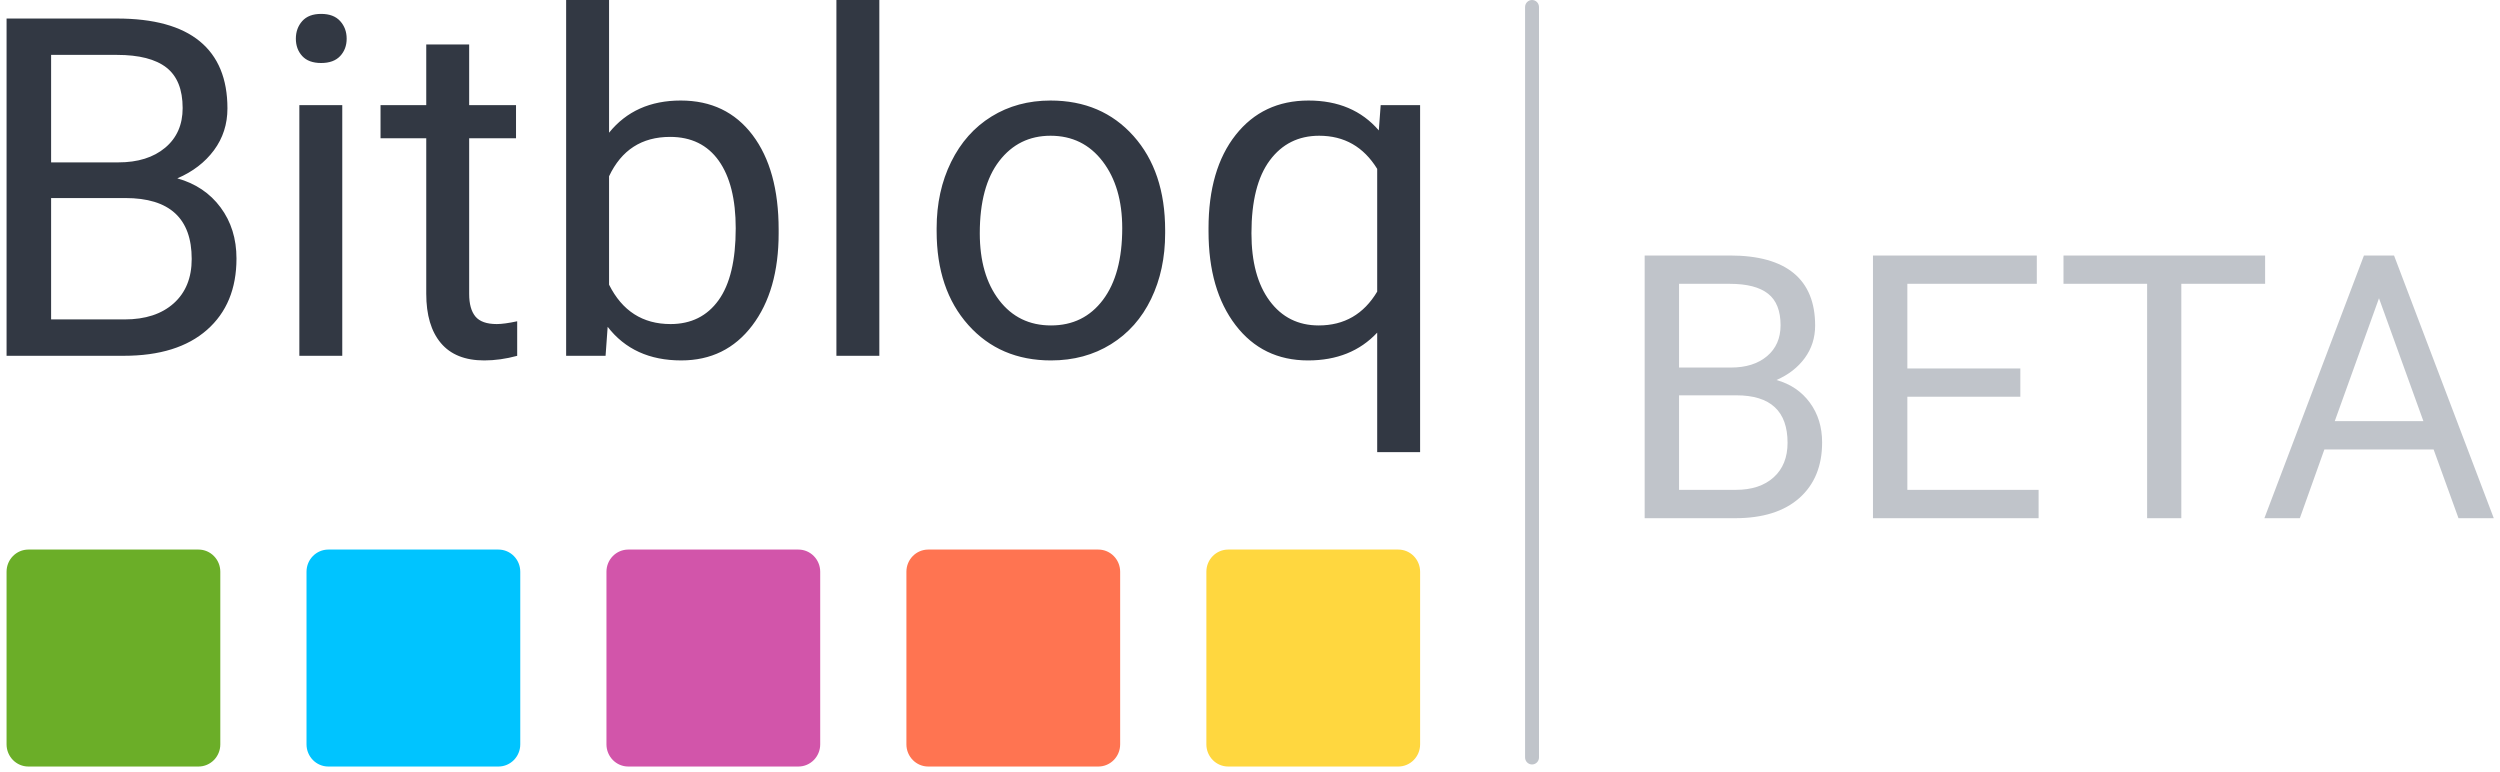
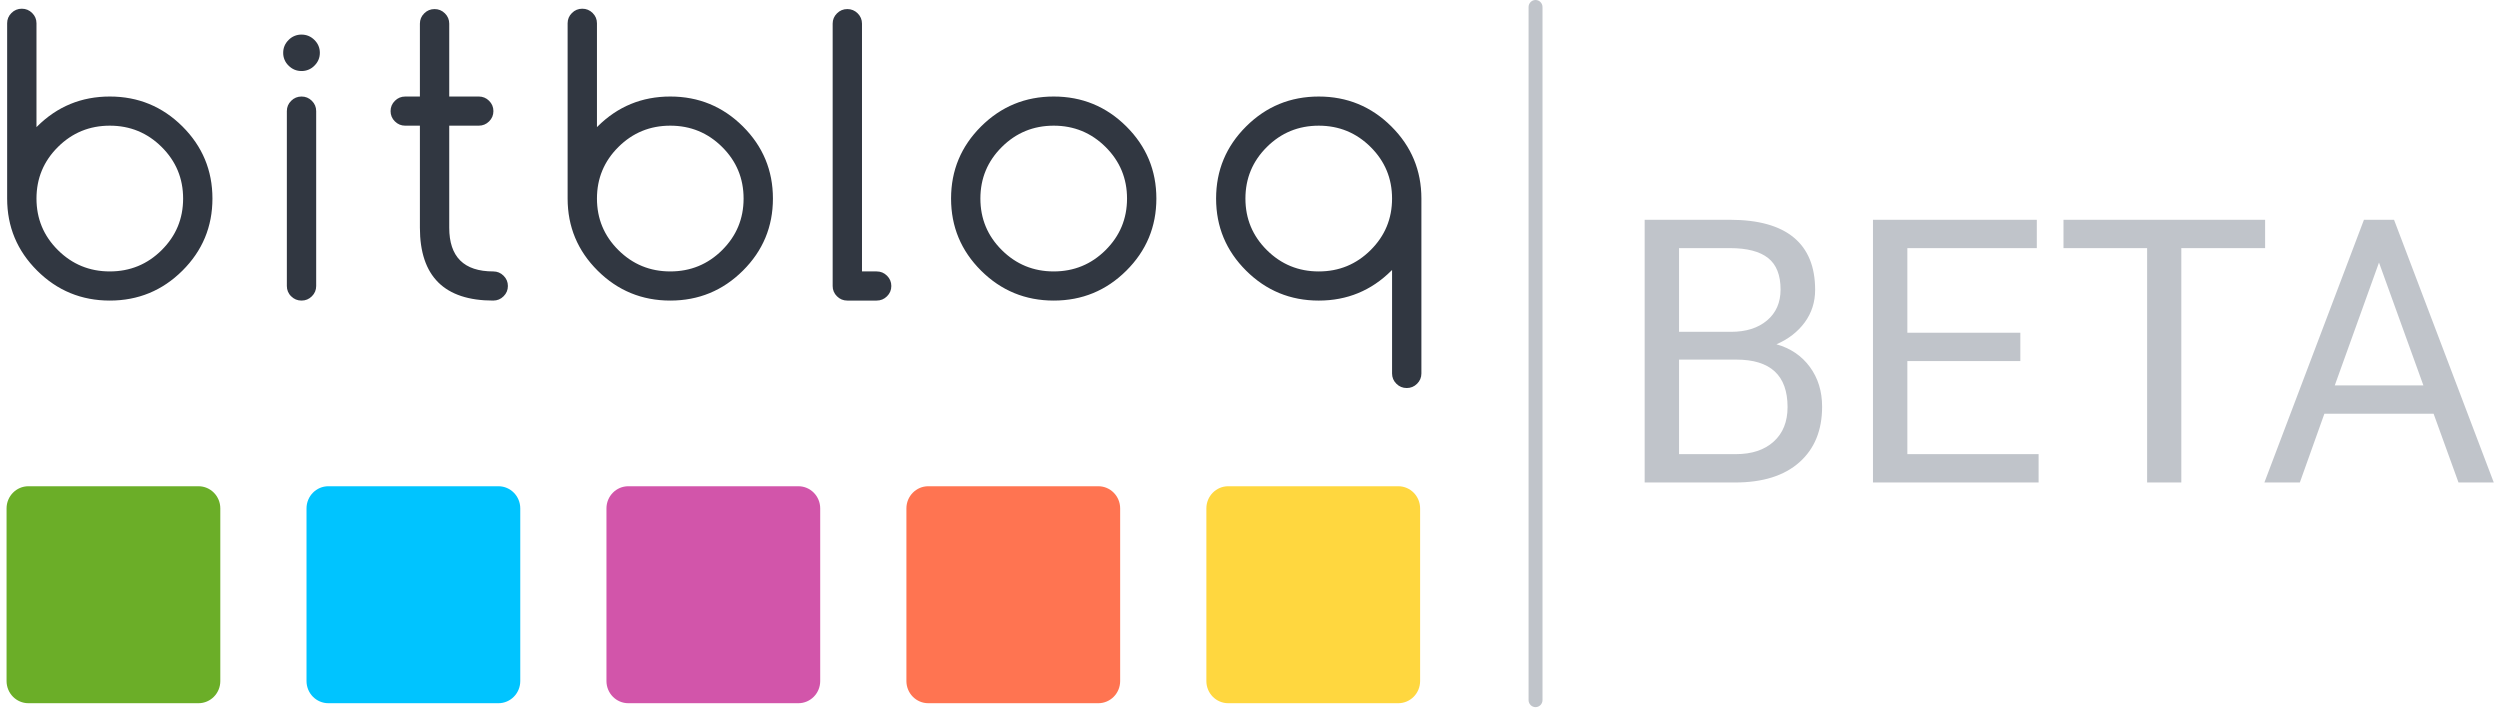
- <svg xmlns="http://www.w3.org/2000/svg" width="350" height="108" viewBox="0 0 350 108">
+ <svg xmlns="http://www.w3.org/2000/svg" width="350" height="99" viewBox="0 0 350 99">
  <g fill="none" fill-rule="evenodd">
-     <g fill="#323843">
-       <path d="M7.155 27.727v16.992h10.296c2.9 0 5.192-.75 6.87-2.253 1.677-1.503 2.517-3.572 2.517-6.21 0-5.686-3.097-8.53-9.29-8.53H7.156zm0-4.994h9.419c2.728 0 4.91-.682 6.544-2.047 1.635-1.366 2.453-3.218 2.453-5.557 0-2.6-.759-4.49-2.273-5.671-1.516-1.18-3.823-1.773-6.919-1.773H7.155v15.048zM.92 49.81V2.595h15.46c5.132 0 8.992 1.06 11.579 3.178 2.587 2.119 3.882 5.254 3.882 9.404 0 2.205-.629 4.156-1.884 5.854-1.257 1.697-2.968 3.01-5.133 3.94 2.555.713 4.575 2.07 6.058 4.07 1.483 2 2.225 4.383 2.225 7.15 0 4.238-1.375 7.567-4.125 9.988-2.75 2.421-6.636 3.632-11.66 3.632H.92zM41.909 49.811h6.008V14.723h-6.008v35.088zM41.42 5.416c0-.973.298-1.794.893-2.464.595-.67 1.477-1.006 2.647-1.006 1.17 0 2.057.335 2.663 1.006.606.67.91 1.49.91 2.464 0 .973-.304 1.783-.91 2.432-.606.648-1.493.973-2.663.973-1.17 0-2.052-.325-2.647-.973-.595-.649-.893-1.459-.893-2.432zM65.683 6.227v8.496h6.56v4.637h-6.56v21.787c0 1.407.292 2.462.876 3.167.585.702 1.58 1.055 2.989 1.055.692 0 1.645-.13 2.858-.39v4.837c-1.581.428-3.118.644-4.612.644-2.685 0-4.71-.811-6.073-2.433-1.365-1.62-2.046-3.924-2.046-6.907V19.36h-6.4v-4.637h6.4V6.227h6.008zM103.001 31.975c0-4.086-.79-7.242-2.37-9.47-1.582-2.225-3.856-3.34-6.821-3.34-3.963 0-6.81 1.84-8.542 5.513v15.177c1.84 3.676 4.709 5.514 8.606 5.514 2.88 0 5.122-1.114 6.724-3.341C102.2 39.802 103 36.45 103 31.975zm6.01.681c0 5.363-1.235 9.67-3.703 12.923-2.469 3.254-5.782 4.88-9.939 4.88-4.44 0-7.87-1.566-10.296-4.702l-.293 4.054h-5.521V0h6.009v18.58c2.425-3.004 5.77-4.506 10.036-4.506 4.265 0 7.616 1.61 10.052 4.83 2.436 3.224 3.654 7.634 3.654 13.232v.519zM117.097 49.811h6.01V.001h-6.01zM137.17 32.656c0 3.891.903 7.016 2.712 9.372 1.808 2.357 4.227 3.534 7.259 3.534 3.053 0 5.478-1.194 7.275-3.582 1.797-2.389 2.696-5.735 2.696-10.037 0-3.848-.916-6.966-2.745-9.356-1.83-2.388-4.26-3.583-7.292-3.583-2.966 0-5.359 1.178-7.177 3.534-1.819 2.358-2.728 5.73-2.728 10.118zm-6.041-.713c0-3.437.676-6.53 2.03-9.275 1.352-2.745 3.236-4.864 5.651-6.356 2.414-1.491 5.17-2.237 8.265-2.237 4.786 0 8.656 1.654 11.612 4.961 2.956 3.308 4.434 7.708 4.434 13.2v.42c0 3.416-.656 6.48-1.965 9.194-1.31 2.714-3.183 4.827-5.62 6.34-2.435 1.513-5.235 2.27-8.395 2.27-4.764 0-8.624-1.654-11.58-4.962-2.955-3.308-4.432-7.686-4.432-13.134v-.421zM175.203 32.656c0 4.02.849 7.178 2.55 9.47 1.699 2.291 3.988 3.436 6.869 3.436 3.573 0 6.3-1.577 8.185-4.734V23.641c-1.906-3.091-4.612-4.637-8.12-4.637-2.902 0-5.209 1.15-6.918 3.453-1.711 2.302-2.566 5.703-2.566 10.199zm-6.01-.68c0-5.513 1.268-9.875 3.801-13.086 2.533-3.21 5.933-4.815 10.199-4.815 4.157 0 7.438 1.394 9.841 4.183l.26-3.535h5.52v48.579h-6.007V46.568c-2.425 2.594-5.651 3.892-9.68 3.892-4.243 0-7.627-1.648-10.15-4.946-2.522-3.296-3.783-7.67-3.783-13.117v-.422z" />
+     <g fill="#313741">
+       <path d="M191.886 35.016c-2.001 1.99-4.422 2.985-7.261 2.985-2.841 0-5.262-.996-7.264-2.985-2.002-1.99-3.002-4.395-3.002-7.218 0-2.823 1-5.228 3.002-7.218 2.002-1.99 4.423-2.985 7.264-2.985 2.839 0 5.26.996 7.261 2.985 2.002 1.99 3.003 4.395 3.003 7.218 0 2.823-1 5.228-3.003 7.218m2.9-17.32c-2.805-2.788-6.192-4.181-10.161-4.181-3.97 0-7.357 1.393-10.163 4.182-2.806 2.79-4.209 6.156-4.209 10.101 0 3.945 1.403 7.311 4.209 10.1 2.806 2.788 6.193 4.183 10.163 4.183 3.969 0 7.356-1.395 10.161-4.183l.103-.102v14.488c0 .56.2 1.04.604 1.44.401.4.884.6 1.449.6.564 0 1.047-.2 1.45-.6.402-.4.604-.88.604-1.44V27.798c0-3.945-1.403-7.311-4.21-10.101M154.781 35.016C152.78 37.006 150.36 38 147.52 38s-5.261-.996-7.263-2.985c-2.002-1.99-3.003-4.395-3.003-7.218 0-2.823 1.001-5.228 3.003-7.218 2.002-1.99 4.423-2.985 7.263-2.985s5.26.996 7.262 2.985c2.002 1.99 3.003 4.395 3.003 7.218 0 2.823-1.001 5.228-3.003 7.218m2.9-17.32c-2.805-2.788-6.192-4.181-10.162-4.181-3.97 0-7.356 1.393-10.163 4.182-2.805 2.79-4.208 6.156-4.208 10.101 0 3.945 1.403 7.311 4.208 10.1 2.807 2.788 6.194 4.183 10.163 4.183 3.97 0 7.357-1.395 10.162-4.183 2.806-2.789 4.21-6.155 4.21-10.1 0-3.945-1.404-7.311-4.21-10.101M122.732 42.081h-4.105c-.565 0-1.05-.199-1.45-.6a1.949 1.949 0 0 1-.604-1.44V3.31c0-.56.2-1.04.604-1.44.4-.4.885-.6 1.45-.6.564 0 1.046.2 1.448.6.402.4.604.88.604 1.44v34.69h2.053c.564 0 1.048.2 1.45.6.402.4.603.878.603 1.44 0 .562-.2 1.042-.603 1.44-.402.401-.886.6-1.45.6M101.102 35.016C99.1 37.006 96.679 38 93.839 38s-5.26-.996-7.262-2.985c-2.002-1.99-3.003-4.395-3.003-7.218 0-2.823 1-5.228 3.003-7.218 2.002-1.99 4.422-2.985 7.262-2.985s5.26.996 7.263 2.985c2.002 1.99 3.001 4.395 3.001 7.218 0 2.823-1 5.228-3.001 7.218m2.9-17.32c-2.807-2.788-6.194-4.181-10.163-4.181-3.97 0-7.357 1.393-10.162 4.182l-.103.103V3.26c0-.562-.202-1.04-.604-1.44-.403-.4-.884-.6-1.449-.6-.565 0-1.049.2-1.45.6-.403.4-.604.878-.604 1.44v24.537c0 3.945 1.403 7.311 4.21 10.1 2.805 2.788 6.192 4.183 10.162 4.183 3.969 0 7.356-1.395 10.163-4.183 2.805-2.789 4.208-6.155 4.208-10.1 0-3.945-1.403-7.311-4.208-10.101M69.052 42.081c-6.843 0-10.266-3.4-10.266-10.203V17.595h-2.053c-.564 0-1.047-.2-1.448-.6a1.949 1.949 0 0 1-.604-1.44c0-.562.2-1.041.604-1.44.4-.4.884-.6 1.448-.6h2.053V3.311c0-.562.202-1.041.604-1.44.4-.4.886-.6 1.45-.6s1.048.2 1.448.6c.403.399.605.878.605 1.44v10.202h4.131c.564 0 1.048.2 1.451.6.401.4.602.88.602 1.44 0 .562-.2 1.043-.602 1.441-.403.4-.887.6-1.451.6h-4.131v14.283c0 4.082 2.052 6.123 6.159 6.123.564 0 1.047.2 1.448.6.403.4.605.878.605 1.44 0 .562-.202 1.042-.605 1.44-.4.401-.884.6-1.448.6M42.212 9.944c-.701 0-1.305-.25-1.808-.753a2.44 2.44 0 0 1-.758-1.798c0-.697.252-1.295.758-1.798a2.473 2.473 0 0 1 1.808-.752c.702 0 1.305.251 1.809.752.505.503.758 1.101.758 1.798 0 .697-.253 1.297-.758 1.798a2.47 2.47 0 0 1-1.809.753M22.634 35.016C20.632 37.006 18.212 38 15.371 38c-2.84 0-5.26-.996-7.262-2.985-2.002-1.99-3.002-4.395-3.002-7.218 0-2.823 1-5.228 3.002-7.218 2.002-1.99 4.423-2.985 7.262-2.985 2.84 0 5.261.996 7.263 2.985 2.002 1.99 3.003 4.395 3.003 7.218 0 2.823-1 5.228-3.003 7.218m2.9-17.32c-2.806-2.788-6.194-4.181-10.163-4.181-3.97 0-7.356 1.393-10.161 4.182-.035.034-.07.068-.103.103V3.26c0-.562-.202-1.04-.605-1.44-.402-.4-.884-.6-1.448-.6s-1.05.2-1.45.6C1.2 2.22 1 2.699 1 3.26v24.537c0 3.945 1.403 7.311 4.21 10.1 2.805 2.788 6.192 4.183 10.161 4.183 3.97 0 7.357-1.395 10.163-4.183 2.805-2.789 4.208-6.155 4.208-10.1 0-3.945-1.403-7.311-4.208-10.101M42.212 13.514c.565 0 1.048.2 1.45.6.401.4.603.879.603 1.44v24.487c0 .561-.202 1.042-.603 1.44-.402.401-.885.6-1.45.6-.564 0-1.049-.199-1.45-.6a1.953 1.953 0 0 1-.602-1.44V15.555c0-.562.2-1.041.603-1.44.4-.4.885-.6 1.45-.6" />
    </g>
-     <path fill="#00C4FF" d="M69.779 107.314h-23.81c-1.688 0-3.057-1.39-3.057-3.104V80.043c0-1.714 1.369-3.104 3.058-3.104h23.809c1.689 0 3.058 1.39 3.058 3.104v24.167c0 1.715-1.37 3.104-3.058 3.104" />
-     <path fill="#6BAE28" d="M27.786 107.314H3.977c-1.689 0-3.058-1.39-3.058-3.104V80.043c0-1.714 1.37-3.104 3.058-3.104h23.81c1.688 0 3.057 1.39 3.057 3.104v24.167c0 1.715-1.369 3.104-3.058 3.104" />
-     <path fill="#D255AA" d="M111.772 107.314h-23.81c-1.688 0-3.058-1.39-3.058-3.104V80.043c0-1.714 1.37-3.104 3.059-3.104h23.809c1.689 0 3.057 1.39 3.057 3.104v24.167c0 1.715-1.368 3.104-3.057 3.104" />
-     <path fill="#FF7451" d="M153.765 107.314h-23.81c-1.688 0-3.058-1.39-3.058-3.104V80.043c0-1.714 1.37-3.104 3.059-3.104h23.809c1.689 0 3.057 1.39 3.057 3.104v24.167c0 1.715-1.368 3.104-3.057 3.104" />
-     <path fill="#FFD73F" d="M195.757 107.314H171.95c-1.69 0-3.058-1.39-3.058-3.104V80.043c0-1.714 1.368-3.104 3.058-3.104h23.808c1.69 0 3.058 1.39 3.058 3.104v24.167c0 1.715-1.369 3.104-3.058 3.104" />
-     <path fill="#C0C4CA" d="M214.485 107.027a.982.982 0 0 1-.975-.988V.989c0-.547.437-.989.975-.989s.975.442.975.988v105.05a.982.982 0 0 1-.975.989" />
+     <path fill="#00C4FF" d="M69.779 98.449h-23.81c-1.688 0-3.057-1.39-3.057-3.104V71.178c0-1.714 1.369-3.104 3.058-3.104h23.809c1.689 0 3.058 1.39 3.058 3.104v24.167c0 1.715-1.37 3.104-3.058 3.104" />
+     <path fill="#6BAE28" d="M27.786 98.449H3.977c-1.689 0-3.058-1.39-3.058-3.104V71.178c0-1.714 1.37-3.104 3.058-3.104h23.81c1.688 0 3.057 1.39 3.057 3.104v24.167c0 1.715-1.369 3.104-3.058 3.104" />
+     <path fill="#D255AA" d="M111.772 98.449h-23.81c-1.688 0-3.058-1.39-3.058-3.104V71.178c0-1.714 1.37-3.104 3.059-3.104h23.809c1.689 0 3.057 1.39 3.057 3.104v24.167c0 1.715-1.368 3.104-3.057 3.104" />
+     <path fill="#FF7451" d="M153.765 98.449h-23.81c-1.688 0-3.058-1.39-3.058-3.104V71.178c0-1.714 1.37-3.104 3.059-3.104h23.809c1.689 0 3.057 1.39 3.057 3.104v24.167c0 1.715-1.368 3.104-3.057 3.104" />
+     <path fill="#FFD73F" d="M195.757 98.449H171.95c-1.69 0-3.058-1.39-3.058-3.104V71.178c0-1.714 1.368-3.104 3.058-3.104h23.808c1.69 0 3.058 1.39 3.058 3.104v24.167c0 1.715-1.369 3.104-3.058 3.104" />
+     <path fill="#C0C4CA" d="M214 98.012V.988c0-.546.437-.988.975-.988s.975.442.975.988v97.024a.982.982 0 0 1-.975.988.982.982 0 0 1-.975-.988z" />
    <g fill="#C0C4CA">
-       <path d="M235.067 55.346V68.58h7.947c2.239 0 4.007-.584 5.301-1.756 1.295-1.17 1.944-2.782 1.944-4.836 0-4.43-2.39-6.643-7.17-6.643h-8.022zm0-3.89h7.27c2.105 0 3.789-.531 5.05-1.595 1.262-1.063 1.893-2.506 1.893-4.328 0-2.026-.585-3.498-1.755-4.417-1.17-.92-2.95-1.38-5.338-1.38h-7.12v11.72zm-4.814 21.091V35.77h11.934c3.96 0 6.939.826 8.936 2.476 1.997 1.65 2.996 4.092 2.996 7.326 0 1.717-.486 3.237-1.454 4.558-.97 1.323-2.29 2.346-3.961 3.07 1.972.556 3.53 1.612 4.675 3.17 1.145 1.557 1.717 3.413 1.717 5.57 0 3.3-1.06 5.893-3.183 7.78-2.123 1.885-5.123 2.828-9 2.828h-12.66zM282.847 55.547h-15.818v13.034h18.375v3.965h-23.188V35.77h22.937v3.966H267.03v11.846h15.818zM317.116 39.736h-11.732v32.81h-4.788v-32.81h-11.707V35.77h28.227zM326.867 58.958h12.409l-6.217-17.202-6.192 17.202zm13.838 3.965h-15.292l-3.435 9.623h-4.963l13.938-36.776h4.212l13.963 36.776h-4.939l-3.484-9.623z" />
+       <path d="M235.067 50.346V63.58h7.947c2.239 0 4.007-.584 5.301-1.756 1.295-1.17 1.944-2.782 1.944-4.836 0-4.43-2.39-6.643-7.17-6.643h-8.022zm0-3.89h7.27c2.105 0 3.789-.531 5.05-1.595 1.262-1.063 1.893-2.506 1.893-4.328 0-2.026-.585-3.498-1.755-4.417-1.17-.92-2.95-1.38-5.338-1.38h-7.12v11.72zm-4.814 21.091V30.77h11.934c3.96 0 6.939.826 8.936 2.476 1.997 1.65 2.996 4.092 2.996 7.326 0 1.717-.486 3.237-1.454 4.558-.97 1.323-2.29 2.346-3.961 3.07 1.972.556 3.53 1.612 4.675 3.17 1.145 1.557 1.717 3.413 1.717 5.57 0 3.3-1.06 5.893-3.183 7.78-2.123 1.885-5.123 2.828-9 2.828h-12.66zM282.847 50.547h-15.818v13.034h18.375v3.965h-23.188V30.77h22.937v3.966H267.03v11.846h15.818zM317.116 34.736h-11.732v32.81h-4.788v-32.81h-11.707V30.77h28.227zM326.867 53.958h12.409l-6.217-17.202-6.192 17.202zm13.838 3.965h-15.292l-3.435 9.623h-4.963l13.938-36.776h4.212l13.963 36.776h-4.939l-3.484-9.623z" />
    </g>
  </g>
</svg>
